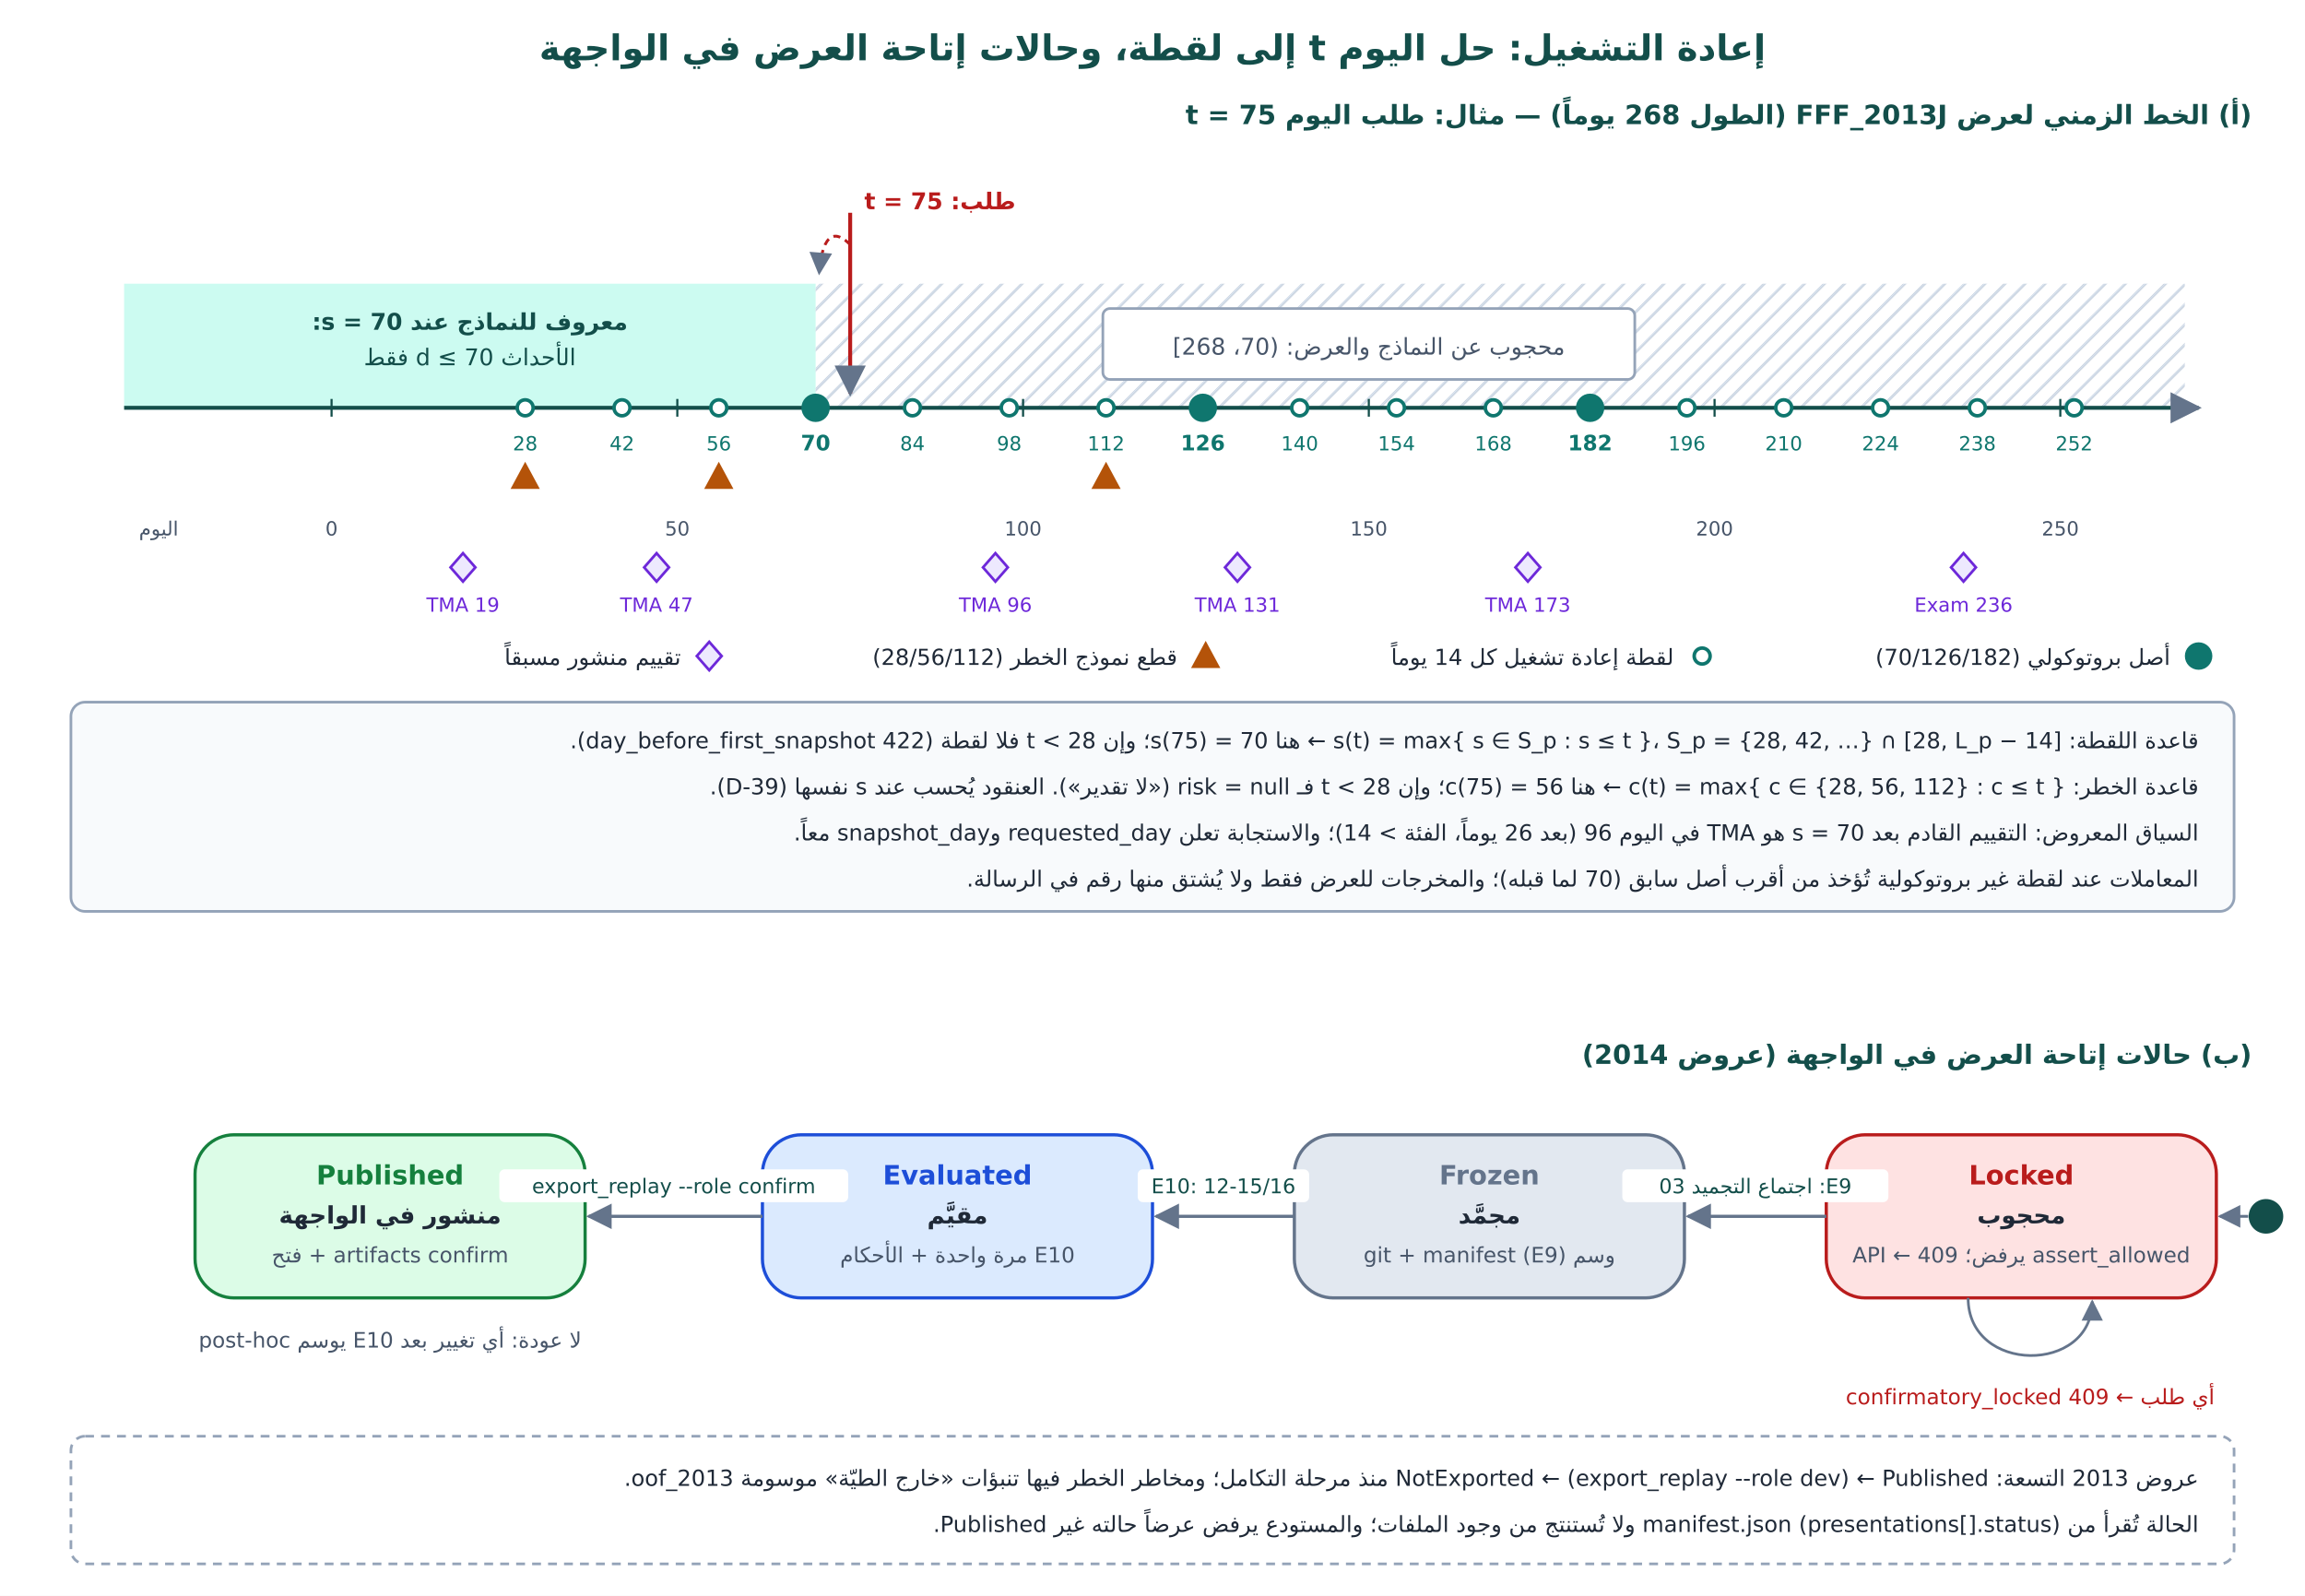
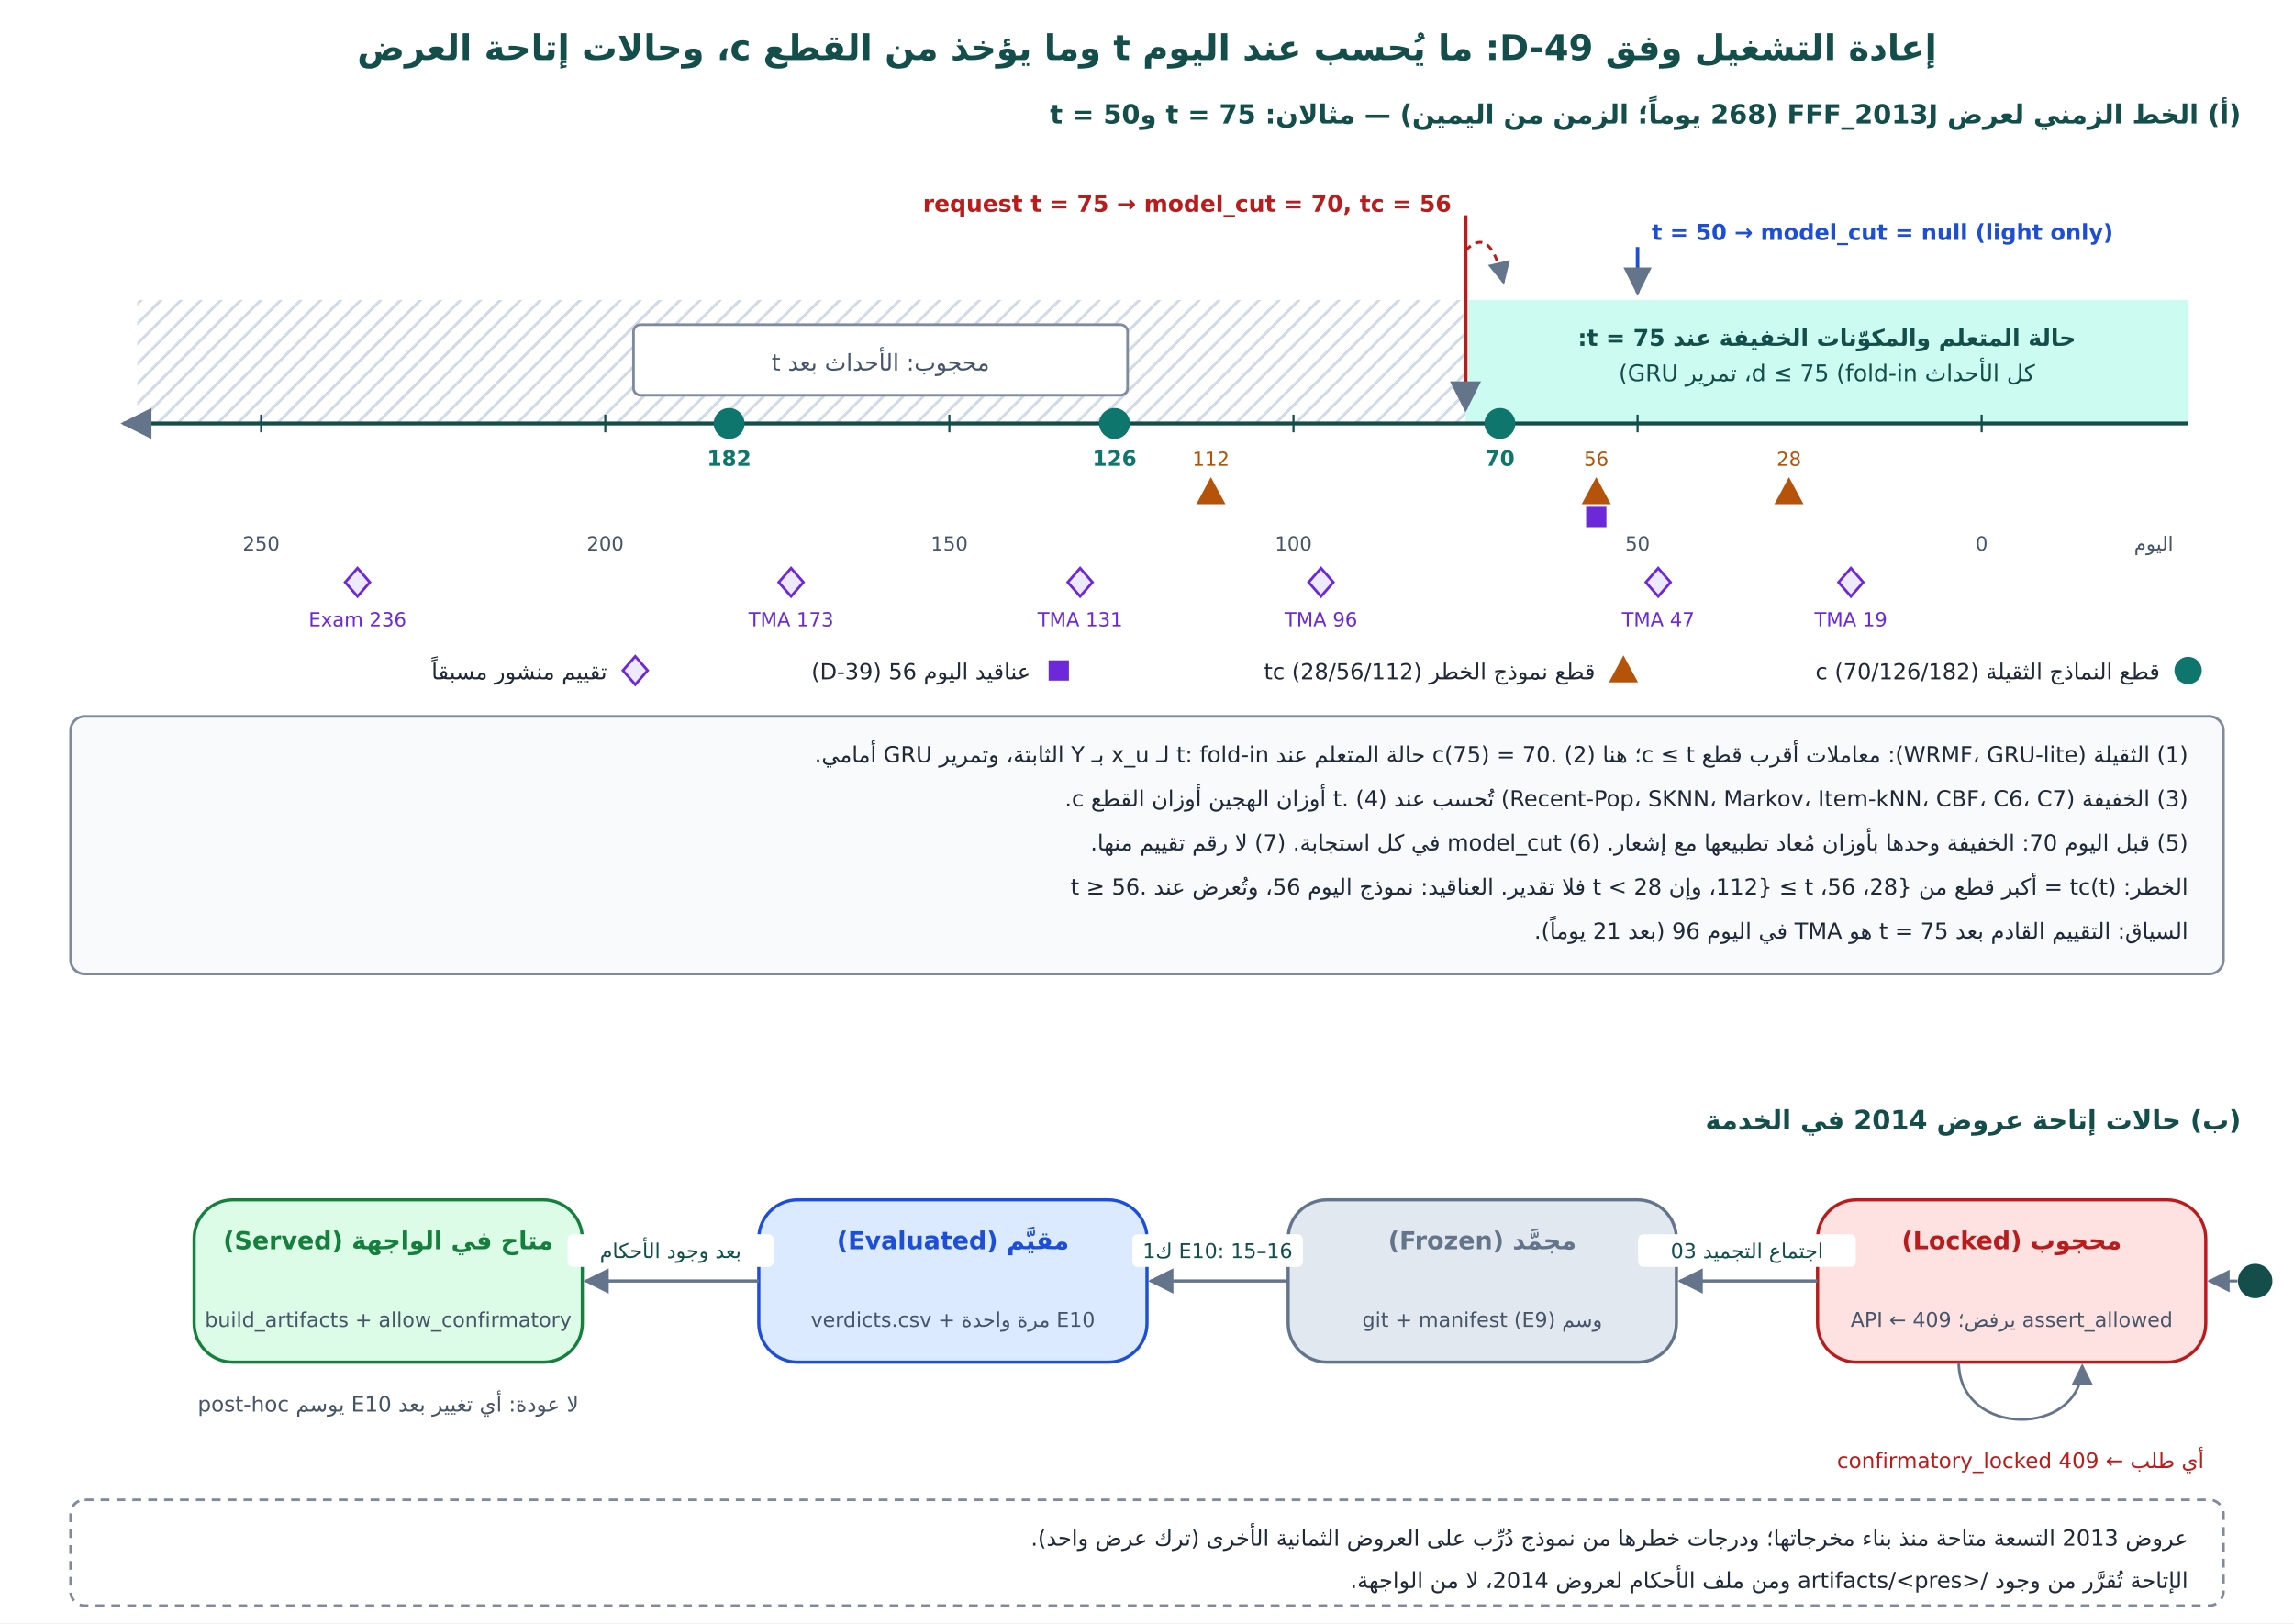
- <svg xmlns="http://www.w3.org/2000/svg" width="1300" height="900" viewBox="0 0 1300 900" font-family="DejaVu Sans, Arial, sans-serif">
+ <svg xmlns="http://www.w3.org/2000/svg" width="1300" height="920" viewBox="0 0 1300 920" font-family="DejaVu Sans, Arial, sans-serif">
  <defs>
    <marker id="arr" viewBox="0 0 10 10" refX="9" refY="5" markerWidth="8" markerHeight="8" orient="auto-start-reverse">
      <path d="M0,0 L10,5 L0,10 z" fill="#64748B" />
    </marker>
    <marker id="arrs" viewBox="0 0 10 10" refX="1" refY="5" markerWidth="8" markerHeight="8" orient="auto-start-reverse">
      <path d="M0,0 L10,5 L0,10 z" fill="#64748B" />
    </marker>
    <marker id="arrp" viewBox="0 0 10 10" refX="9" refY="5" markerWidth="8" markerHeight="8" orient="auto-start-reverse">
      <path d="M0,0 L10,5 L0,10 z" fill="#0F766E" />
    </marker>
    <marker id="arra" viewBox="0 0 10 10" refX="9" refY="5" markerWidth="8" markerHeight="8" orient="auto-start-reverse">
      <path d="M0,0 L10,5 L0,10 z" fill="#B45309" />
    </marker>
    <marker id="open" viewBox="0 0 12 12" refX="11" refY="6" markerWidth="10" markerHeight="10" orient="auto-start-reverse">
      <path d="M0,0 L11,6 L0,12" fill="none" stroke="#64748B" stroke-width="1.5" />
    </marker>
  </defs>
-   <rect x="0" y="0" width="1300" height="900" fill="#ffffff" />
-   <text x="650" y="34" font-family="DejaVu Sans, Arial, sans-serif" font-size="20" font-weight="bold" fill="#134E4A" text-anchor="middle" direction="rtl">إعادة التشغيل: حل اليوم t إلى لقطة، وحالات إتاحة العرض في الواجهة</text>
-   <text x="1270" y="70" font-family="DejaVu Sans, Arial, sans-serif" font-size="15" font-weight="bold" fill="#134E4A" text-anchor="start" direction="rtl">(أ) الخط الزمني لعرض FFF_2013J (الطول 268 يوماً) — مثال: طلب اليوم t = 75</text>
-   <rect x="70.0" y="160" width="390.0" height="70" rx="0" fill="#CCFBF1" stroke="none" stroke-width="1.5" />
-   <text x="265.0" y="186" font-family="DejaVu Sans, Arial, sans-serif" font-size="13" font-weight="bold" fill="#134E4A" text-anchor="middle" direction="rtl">معروف للنماذج عند s = 70:</text>
-   <text x="265.0" y="206" font-family="DejaVu Sans, Arial, sans-serif" font-size="13" font-weight="normal" fill="#134E4A" text-anchor="middle" direction="rtl">الأحداث d ≤ 70 فقط</text>
+   <rect x="0" y="0" width="1300" height="920" fill="#ffffff" />
+   <text x="650" y="34" font-family="DejaVu Sans, Arial, sans-serif" font-size="20" font-weight="bold" fill="#134E4A" text-anchor="middle" direction="rtl">إعادة التشغيل وفق D-49: ما يُحسب عند اليوم t وما يؤخذ من القطع c، وحالات إتاحة العرض</text>
+   <text x="1270" y="70" font-family="DejaVu Sans, Arial, sans-serif" font-size="15" font-weight="bold" fill="#134E4A" text-anchor="start" direction="rtl">(أ) الخط الزمني لعرض FFF_2013J (268 يوماً؛ الزمن من اليمين) — مثالان: t = 75 وt = 50</text>
+   <rect x="830.5" y="170" width="409.5" height="70" rx="0" fill="#CCFBF1" stroke="none" stroke-width="1.5" />
+   <text x="1035.25" y="196" font-family="DejaVu Sans, Arial, sans-serif" font-size="13" font-weight="bold" fill="#134E4A" text-anchor="middle" direction="rtl">حالة المتعلم والمكوّنات الخفيفة عند t = 75:</text>
+   <text x="1035.25" y="216" font-family="DejaVu Sans, Arial, sans-serif" font-size="13" font-weight="normal" fill="#134E4A" text-anchor="middle" direction="rtl">كل الأحداث <tspan direction="ltr" unicode-bidi="isolate" style="direction:ltr;unicode-bidi:isolate">d ≤ 75 (fold-in</tspan>، تمرير GRU)</text>
  <pattern id="hatch" width="8" height="8" patternUnits="userSpaceOnUse" patternTransform="rotate(45)">
    <line x1="0" y1="0" x2="0" y2="8" stroke="#CBD5E1" stroke-width="3" />
  </pattern>
-   <rect x="460.0" y="160" width="772.2" height="70" fill="url(#hatch)" />
-   <rect x="622.0" y="174" width="300" height="40" rx="4" fill="#fff" stroke="#94A3B8" stroke-width="1.5" />
-   <text x="772.0" y="200" font-family="DejaVu Sans, Arial, sans-serif" font-size="13" font-weight="normal" fill="#475569" text-anchor="middle" direction="rtl">محجوب عن النماذج والعرض: (70، 268]</text>
-   <line x1="70.0" y1="230" x2="1240.0" y2="230" stroke="#134E4A" stroke-width="2.2" marker-end="url(#arr)" />
-   <line x1="187.0" y1="225" x2="187.0" y2="235" stroke="#134E4A" stroke-width="1.2" />
-   <text x="187.0" y="302" font-family="DejaVu Sans, Arial, sans-serif" font-size="11" font-weight="normal" fill="#475569" text-anchor="middle">0</text>
-   <line x1="382.0" y1="225" x2="382.0" y2="235" stroke="#134E4A" stroke-width="1.2" />
-   <text x="382.0" y="302" font-family="DejaVu Sans, Arial, sans-serif" font-size="11" font-weight="normal" fill="#475569" text-anchor="middle">50</text>
-   <line x1="577.0" y1="225" x2="577.0" y2="235" stroke="#134E4A" stroke-width="1.2" />
-   <text x="577.0" y="302" font-family="DejaVu Sans, Arial, sans-serif" font-size="11" font-weight="normal" fill="#475569" text-anchor="middle">100</text>
-   <line x1="772.0" y1="225" x2="772.0" y2="235" stroke="#134E4A" stroke-width="1.2" />
-   <text x="772.0" y="302" font-family="DejaVu Sans, Arial, sans-serif" font-size="11" font-weight="normal" fill="#475569" text-anchor="middle">150</text>
-   <line x1="967.0" y1="225" x2="967.0" y2="235" stroke="#134E4A" stroke-width="1.2" />
-   <text x="967.0" y="302" font-family="DejaVu Sans, Arial, sans-serif" font-size="11" font-weight="normal" fill="#475569" text-anchor="middle">200</text>
-   <line x1="1162.0" y1="225" x2="1162.0" y2="235" stroke="#134E4A" stroke-width="1.2" />
-   <text x="1162.0" y="302" font-family="DejaVu Sans, Arial, sans-serif" font-size="11" font-weight="normal" fill="#475569" text-anchor="middle">250</text>
-   <text x="89.5" y="302" font-family="DejaVu Sans, Arial, sans-serif" font-size="11" font-weight="normal" fill="#475569" text-anchor="middle" direction="rtl">اليوم</text>
-   <circle cx="296.2" cy="230" r="4.5" fill="#fff" stroke="#0F766E" stroke-width="2" />
-   <text x="296.2" y="254" font-family="DejaVu Sans, Arial, sans-serif" font-size="11" font-weight="normal" fill="#0F766E" text-anchor="middle">28</text>
-   <circle cx="350.8" cy="230" r="4.5" fill="#fff" stroke="#0F766E" stroke-width="2" />
-   <text x="350.8" y="254" font-family="DejaVu Sans, Arial, sans-serif" font-size="11" font-weight="normal" fill="#0F766E" text-anchor="middle">42</text>
-   <circle cx="405.4" cy="230" r="4.5" fill="#fff" stroke="#0F766E" stroke-width="2" />
-   <text x="405.4" y="254" font-family="DejaVu Sans, Arial, sans-serif" font-size="11" font-weight="normal" fill="#0F766E" text-anchor="middle">56</text>
-   <circle cx="460.0" cy="230" r="7" fill="#0F766E" stroke="#0F766E" stroke-width="2" />
-   <text x="460.0" y="254" font-family="DejaVu Sans, Arial, sans-serif" font-size="12" font-weight="bold" fill="#0F766E" text-anchor="middle">70</text>
-   <circle cx="514.6" cy="230" r="4.5" fill="#fff" stroke="#0F766E" stroke-width="2" />
-   <text x="514.6" y="254" font-family="DejaVu Sans, Arial, sans-serif" font-size="11" font-weight="normal" fill="#0F766E" text-anchor="middle">84</text>
-   <circle cx="569.2" cy="230" r="4.5" fill="#fff" stroke="#0F766E" stroke-width="2" />
-   <text x="569.2" y="254" font-family="DejaVu Sans, Arial, sans-serif" font-size="11" font-weight="normal" fill="#0F766E" text-anchor="middle">98</text>
-   <circle cx="623.8" cy="230" r="4.5" fill="#fff" stroke="#0F766E" stroke-width="2" />
-   <text x="623.8" y="254" font-family="DejaVu Sans, Arial, sans-serif" font-size="11" font-weight="normal" fill="#0F766E" text-anchor="middle">112</text>
-   <circle cx="678.4" cy="230" r="7" fill="#0F766E" stroke="#0F766E" stroke-width="2" />
-   <text x="678.4" y="254" font-family="DejaVu Sans, Arial, sans-serif" font-size="12" font-weight="bold" fill="#0F766E" text-anchor="middle">126</text>
-   <circle cx="733.0" cy="230" r="4.5" fill="#fff" stroke="#0F766E" stroke-width="2" />
-   <text x="733.0" y="254" font-family="DejaVu Sans, Arial, sans-serif" font-size="11" font-weight="normal" fill="#0F766E" text-anchor="middle">140</text>
-   <circle cx="787.6" cy="230" r="4.5" fill="#fff" stroke="#0F766E" stroke-width="2" />
-   <text x="787.6" y="254" font-family="DejaVu Sans, Arial, sans-serif" font-size="11" font-weight="normal" fill="#0F766E" text-anchor="middle">154</text>
-   <circle cx="842.2" cy="230" r="4.5" fill="#fff" stroke="#0F766E" stroke-width="2" />
-   <text x="842.2" y="254" font-family="DejaVu Sans, Arial, sans-serif" font-size="11" font-weight="normal" fill="#0F766E" text-anchor="middle">168</text>
-   <circle cx="896.8" cy="230" r="7" fill="#0F766E" stroke="#0F766E" stroke-width="2" />
-   <text x="896.8" y="254" font-family="DejaVu Sans, Arial, sans-serif" font-size="12" font-weight="bold" fill="#0F766E" text-anchor="middle">182</text>
-   <circle cx="951.4" cy="230" r="4.5" fill="#fff" stroke="#0F766E" stroke-width="2" />
-   <text x="951.4" y="254" font-family="DejaVu Sans, Arial, sans-serif" font-size="11" font-weight="normal" fill="#0F766E" text-anchor="middle">196</text>
-   <circle cx="1006.0" cy="230" r="4.5" fill="#fff" stroke="#0F766E" stroke-width="2" />
-   <text x="1006.0" y="254" font-family="DejaVu Sans, Arial, sans-serif" font-size="11" font-weight="normal" fill="#0F766E" text-anchor="middle">210</text>
-   <circle cx="1060.6" cy="230" r="4.5" fill="#fff" stroke="#0F766E" stroke-width="2" />
-   <text x="1060.6" y="254" font-family="DejaVu Sans, Arial, sans-serif" font-size="11" font-weight="normal" fill="#0F766E" text-anchor="middle">224</text>
-   <circle cx="1115.2" cy="230" r="4.5" fill="#fff" stroke="#0F766E" stroke-width="2" />
-   <text x="1115.2" y="254" font-family="DejaVu Sans, Arial, sans-serif" font-size="11" font-weight="normal" fill="#0F766E" text-anchor="middle">238</text>
-   <circle cx="1169.8" cy="230" r="4.5" fill="#fff" stroke="#0F766E" stroke-width="2" />
-   <text x="1169.8" y="254" font-family="DejaVu Sans, Arial, sans-serif" font-size="11" font-weight="normal" fill="#0F766E" text-anchor="middle">252</text>
-   <polygon points="296.2,262 289.2,275 303.2,275" fill="#B45309" stroke="#B45309" stroke-width="1.5" />
-   <polygon points="405.4,262 398.4,275 412.4,275" fill="#B45309" stroke="#B45309" stroke-width="1.5" />
-   <polygon points="623.8,262 616.8,275 630.8,275" fill="#B45309" stroke="#B45309" stroke-width="1.5" />
-   <polygon points="261.1,312 268.1,320 261.1,328 254.1,320" fill="#EDE9FE" stroke="#6D28D9" stroke-width="1.5" />
-   <text x="261.1" y="345" font-family="DejaVu Sans, Arial, sans-serif" font-size="11" font-weight="normal" fill="#6D28D9" text-anchor="middle">TMA 19</text>
-   <polygon points="370.3,312 377.3,320 370.3,328 363.3,320" fill="#EDE9FE" stroke="#6D28D9" stroke-width="1.5" />
-   <text x="370.3" y="345" font-family="DejaVu Sans, Arial, sans-serif" font-size="11" font-weight="normal" fill="#6D28D9" text-anchor="middle">TMA 47</text>
-   <polygon points="561.4,312 568.4,320 561.4,328 554.4,320" fill="#EDE9FE" stroke="#6D28D9" stroke-width="1.5" />
-   <text x="561.4" y="345" font-family="DejaVu Sans, Arial, sans-serif" font-size="11" font-weight="normal" fill="#6D28D9" text-anchor="middle">TMA 96</text>
-   <polygon points="697.9,312 704.9,320 697.9,328 690.9,320" fill="#EDE9FE" stroke="#6D28D9" stroke-width="1.5" />
-   <text x="697.9" y="345" font-family="DejaVu Sans, Arial, sans-serif" font-size="11" font-weight="normal" fill="#6D28D9" text-anchor="middle">TMA 131</text>
-   <polygon points="861.7,312 868.7,320 861.7,328 854.7,320" fill="#EDE9FE" stroke="#6D28D9" stroke-width="1.5" />
-   <text x="861.7" y="345" font-family="DejaVu Sans, Arial, sans-serif" font-size="11" font-weight="normal" fill="#6D28D9" text-anchor="middle">TMA 173</text>
-   <polygon points="1107.4,312 1114.4,320 1107.4,328 1100.4,320" fill="#EDE9FE" stroke="#6D28D9" stroke-width="1.5" />
-   <text x="1107.4" y="345" font-family="DejaVu Sans, Arial, sans-serif" font-size="11" font-weight="normal" fill="#6D28D9" text-anchor="middle">Exam 236</text>
-   <line x1="479.5" y1="120" x2="479.5" y2="222" stroke="#B91C1C" stroke-width="2.2" marker-end="url(#arr)" />
-   <text x="487.5" y="118" font-family="DejaVu Sans, Arial, sans-serif" font-size="13" font-weight="bold" fill="#B91C1C" text-anchor="end" direction="rtl">طلب: t = 75</text>
-   <path d="M479.5,138 C471.7,130 463.9,130 462.0,154" fill="none" stroke="#B91C1C" stroke-width="1.6" stroke-dasharray="4 3" marker-end="url(#arr)" />
-   <circle cx="1240" cy="370" r="7" fill="#0F766E" stroke="#0F766E" stroke-width="1.5" />
-   <text x="1224" y="375" font-family="DejaVu Sans, Arial, sans-serif" font-size="12.5" font-weight="normal" fill="#1F2937" text-anchor="start" direction="rtl">أصل بروتوكولي (70/126/182)</text>
-   <circle cx="960" cy="370" r="4.5" fill="#fff" stroke="#0F766E" stroke-width="2" />
-   <text x="944" y="375" font-family="DejaVu Sans, Arial, sans-serif" font-size="12.5" font-weight="normal" fill="#1F2937" text-anchor="start" direction="rtl">لقطة إعادة تشغيل كل 14 يوماً</text>
-   <polygon points="680,363 673,376 687,376" fill="#B45309" stroke="#B45309" stroke-width="1.5" />
-   <text x="664" y="375" font-family="DejaVu Sans, Arial, sans-serif" font-size="12.5" font-weight="normal" fill="#1F2937" text-anchor="start" direction="rtl">قطع نموذج الخطر (28/56/112)</text>
-   <polygon points="400,362 407,370 400,378 393,370" fill="#EDE9FE" stroke="#6D28D9" stroke-width="1.5" />
-   <text x="384" y="375" font-family="DejaVu Sans, Arial, sans-serif" font-size="12.5" font-weight="normal" fill="#1F2937" text-anchor="start" direction="rtl">تقييم منشور مسبقاً</text>
-   <rect x="40" y="396" width="1220" height="118" rx="8" fill="#F8FAFC" stroke="#94A3B8" stroke-width="1.5" />
-   <text x="1240" y="422" font-family="DejaVu Sans, Arial, sans-serif" font-size="12.5" font-weight="normal" fill="#1F2937" text-anchor="start" direction="rtl">قاعدة اللقطة: s(t) = max{ s ∈ S_p : s ≤ t }،  S_p = {28, 42, …} ∩ [28, L_p − 14]  ← هنا s(75) = 70؛ وإن t &lt; 28 فلا لقطة (422 day_before_first_snapshot).</text>
-   <text x="1240" y="448" font-family="DejaVu Sans, Arial, sans-serif" font-size="12.5" font-weight="normal" fill="#1F2937" text-anchor="start" direction="rtl">قاعدة الخطر: c(t) = max{ c ∈ {28, 56, 112} : c ≤ t } ← هنا c(75) = 56؛ وإن t &lt; 28 فـ risk = null («لا تقدير»). العنقود يُحسب عند s نفسها (D-39).</text>
-   <text x="1240" y="474" font-family="DejaVu Sans, Arial, sans-serif" font-size="12.5" font-weight="normal" fill="#1F2937" text-anchor="start" direction="rtl">السياق المعروض: التقييم القادم بعد s = 70 هو TMA في اليوم 96 (بعد 26 يوماً، الفئة &gt; 14)؛ والاستجابة تعلن requested_day وsnapshot_day معاً.</text>
-   <text x="1240" y="500" font-family="DejaVu Sans, Arial, sans-serif" font-size="12.5" font-weight="normal" fill="#1F2937" text-anchor="start" direction="rtl">المعاملات عند لقطة غير بروتوكولية تُؤخذ من أقرب أصل سابق (70 لما قبله)؛ والمخرجات للعرض فقط ولا يُشتق منها رقم في الرسالة.</text>
-   <text x="1270" y="600" font-family="DejaVu Sans, Arial, sans-serif" font-size="15" font-weight="bold" fill="#134E4A" text-anchor="start" direction="rtl">(ب) حالات إتاحة العرض في الواجهة (عروض 2014)</text>
-   <rect x="1030" y="640" width="220" height="92" rx="22" fill="#FEE2E2" stroke="#B91C1C" stroke-width="1.8" />
-   <text x="1140" y="668" font-family="DejaVu Sans, Arial, sans-serif" font-size="15" font-weight="bold" fill="#B91C1C" text-anchor="middle">Locked</text>
-   <text x="1140" y="690" font-family="DejaVu Sans, Arial, sans-serif" font-size="13.5" font-weight="bold" fill="#1F2937" text-anchor="middle" direction="rtl">محجوب</text>
-   <text x="1140" y="712" font-family="DejaVu Sans, Arial, sans-serif" font-size="12" font-weight="normal" fill="#475569" text-anchor="middle" direction="rtl">assert_allowed يرفض؛ API ← 409</text>
-   <rect x="730" y="640" width="220" height="92" rx="22" fill="#E2E8F0" stroke="#64748B" stroke-width="1.8" />
-   <text x="840" y="668" font-family="DejaVu Sans, Arial, sans-serif" font-size="15" font-weight="bold" fill="#64748B" text-anchor="middle">Frozen</text>
-   <text x="840" y="690" font-family="DejaVu Sans, Arial, sans-serif" font-size="13.5" font-weight="bold" fill="#1F2937" text-anchor="middle" direction="rtl">مجمَّد</text>
-   <text x="840" y="712" font-family="DejaVu Sans, Arial, sans-serif" font-size="12" font-weight="normal" fill="#475569" text-anchor="middle" direction="rtl">وسم git + manifest (E9)</text>
-   <rect x="430" y="640" width="220" height="92" rx="22" fill="#DBEAFE" stroke="#1D4ED8" stroke-width="1.8" />
-   <text x="540" y="668" font-family="DejaVu Sans, Arial, sans-serif" font-size="15" font-weight="bold" fill="#1D4ED8" text-anchor="middle">Evaluated</text>
-   <text x="540" y="690" font-family="DejaVu Sans, Arial, sans-serif" font-size="13.5" font-weight="bold" fill="#1F2937" text-anchor="middle" direction="rtl">مقيَّم</text>
-   <text x="540" y="712" font-family="DejaVu Sans, Arial, sans-serif" font-size="12" font-weight="normal" fill="#475569" text-anchor="middle" direction="rtl">E10 مرة واحدة + الأحكام</text>
-   <rect x="110" y="640" width="220" height="92" rx="22" fill="#DCFCE7" stroke="#15803D" stroke-width="1.8" />
-   <text x="220" y="668" font-family="DejaVu Sans, Arial, sans-serif" font-size="15" font-weight="bold" fill="#15803D" text-anchor="middle">Published</text>
-   <text x="220" y="690" font-family="DejaVu Sans, Arial, sans-serif" font-size="13.5" font-weight="bold" fill="#1F2937" text-anchor="middle" direction="rtl">منشور في الواجهة</text>
-   <text x="220" y="712" font-family="DejaVu Sans, Arial, sans-serif" font-size="12" font-weight="normal" fill="#475569" text-anchor="middle" direction="rtl">artifacts confirm + فتح</text>
-   <circle cx="1278" cy="686" r="9" fill="#134E4A" stroke="#134E4A" stroke-width="1.5" />
-   <line x1="1268" y1="686" x2="1252" y2="686" stroke="#64748B" stroke-width="1.6" marker-end="url(#arr)" />
-   <line x1="1030" y1="686" x2="952" y2="686" stroke="#64748B" stroke-width="1.8" marker-end="url(#arr)" />
-   <rect x="914.965" y="659.5" width="150.07" height="18.5" rx="3" fill="#fff" stroke="#fff" stroke-width="0" />
-   <text x="990.0" y="673" font-family="DejaVu Sans, Arial, sans-serif" font-size="11.5" font-weight="normal" fill="#134E4A" text-anchor="middle" direction="rtl">E9: اجتماع التجميد 03</text>
-   <line x1="730" y1="686" x2="652" y2="686" stroke="#64748B" stroke-width="1.8" marker-end="url(#arr)" />
-   <rect x="641.645" y="659.5" width="96.71" height="18.5" rx="3" fill="#fff" stroke="#fff" stroke-width="0" />
-   <text x="690.0" y="673" font-family="DejaVu Sans, Arial, sans-serif" font-size="11.5" font-weight="normal" fill="#134E4A" text-anchor="middle">E10: 12-15/16</text>
-   <line x1="430" y1="686" x2="332" y2="686" stroke="#64748B" stroke-width="1.8" marker-end="url(#arr)" />
-   <rect x="281.62" y="659.5" width="196.76" height="18.5" rx="3" fill="#fff" stroke="#fff" stroke-width="0" />
-   <text x="380.0" y="673" font-family="DejaVu Sans, Arial, sans-serif" font-size="11.5" font-weight="normal" fill="#134E4A" text-anchor="middle">export_replay --role confirm</text>
-   <path d="M1110,732 C1110,775 1180,775 1180,734" fill="none" stroke="#64748B" stroke-width="1.5" marker-end="url(#arr)" />
-   <text x="1145" y="792" font-family="DejaVu Sans, Arial, sans-serif" font-size="12" font-weight="normal" fill="#B91C1C" text-anchor="middle" direction="rtl">أي طلب ← 409 confirmatory_locked</text>
-   <text x="220" y="760" font-family="DejaVu Sans, Arial, sans-serif" font-size="12" font-weight="normal" fill="#475569" text-anchor="middle" direction="rtl">لا عودة: أي تغيير بعد E10 يوسم post-hoc</text>
-   <rect x="40" y="810" width="1220" height="72" rx="8" fill="#fff" stroke="#94A3B8" stroke-width="1.5" stroke-dasharray="5 4" />
-   <text x="1240" y="838" font-family="DejaVu Sans, Arial, sans-serif" font-size="12.5" font-weight="normal" fill="#1F2937" text-anchor="start" direction="rtl">عروض 2013 التسعة: NotExported ← (export_replay --role dev) ← Published منذ مرحلة التكامل؛ ومخاطر الخطر فيها تنبؤات «خارج الطيّة» موسومة oof_2013.</text>
-   <text x="1240" y="864" font-family="DejaVu Sans, Arial, sans-serif" font-size="12.5" font-weight="normal" fill="#1F2937" text-anchor="start" direction="rtl">الحالة تُقرأ من manifest.json (presentations[].status) ولا تُستنتج من وجود الملفات؛ والمستودع يرفض عرضاً حالته غير Published.</text>
+   <rect x="77.8" y="170" width="752.7" height="70" fill="url(#hatch)" />
+   <rect x="359.0" y="184" width="280" height="40" rx="4" fill="#fff" stroke="#7F8A9C" stroke-width="1.5" />
+   <text x="499.0" y="210" font-family="DejaVu Sans, Arial, sans-serif" font-size="13" font-weight="normal" fill="#475569" text-anchor="middle" direction="rtl">محجوب: الأحداث بعد t</text>
+   <line x1="1240.0" y1="240" x2="70.0" y2="240" stroke="#134E4A" stroke-width="2.2" marker-end="url(#arr)" />
+   <line x1="1123.0" y1="235" x2="1123.0" y2="245" stroke="#134E4A" stroke-width="1.2" />
+   <text x="1123.0" y="312" font-family="DejaVu Sans, Arial, sans-serif" font-size="11" font-weight="normal" fill="#475569" text-anchor="middle">0</text>
+   <line x1="928.0" y1="235" x2="928.0" y2="245" stroke="#134E4A" stroke-width="1.2" />
+   <text x="928.0" y="312" font-family="DejaVu Sans, Arial, sans-serif" font-size="11" font-weight="normal" fill="#475569" text-anchor="middle">50</text>
+   <line x1="733.0" y1="235" x2="733.0" y2="245" stroke="#134E4A" stroke-width="1.2" />
+   <text x="733.0" y="312" font-family="DejaVu Sans, Arial, sans-serif" font-size="11" font-weight="normal" fill="#475569" text-anchor="middle">100</text>
+   <line x1="538.0" y1="235" x2="538.0" y2="245" stroke="#134E4A" stroke-width="1.2" />
+   <text x="538.0" y="312" font-family="DejaVu Sans, Arial, sans-serif" font-size="11" font-weight="normal" fill="#475569" text-anchor="middle">150</text>
+   <line x1="343.0" y1="235" x2="343.0" y2="245" stroke="#134E4A" stroke-width="1.2" />
+   <text x="343.0" y="312" font-family="DejaVu Sans, Arial, sans-serif" font-size="11" font-weight="normal" fill="#475569" text-anchor="middle">200</text>
+   <line x1="148.0" y1="235" x2="148.0" y2="245" stroke="#134E4A" stroke-width="1.2" />
+   <text x="148.0" y="312" font-family="DejaVu Sans, Arial, sans-serif" font-size="11" font-weight="normal" fill="#475569" text-anchor="middle">250</text>
+   <text x="1220.5" y="312" font-family="DejaVu Sans, Arial, sans-serif" font-size="11" font-weight="normal" fill="#475569" text-anchor="middle" direction="rtl">اليوم</text>
+   <circle cx="850.0" cy="240" r="8" fill="#0F766E" stroke="#0F766E" stroke-width="1.5" />
+   <text x="850.0" y="264" font-family="DejaVu Sans, Arial, sans-serif" font-size="12" font-weight="bold" fill="#0F766E" text-anchor="middle">70</text>
+   <circle cx="631.6" cy="240" r="8" fill="#0F766E" stroke="#0F766E" stroke-width="1.5" />
+   <text x="631.6" y="264" font-family="DejaVu Sans, Arial, sans-serif" font-size="12" font-weight="bold" fill="#0F766E" text-anchor="middle">126</text>
+   <circle cx="413.2" cy="240" r="8" fill="#0F766E" stroke="#0F766E" stroke-width="1.5" />
+   <text x="413.2" y="264" font-family="DejaVu Sans, Arial, sans-serif" font-size="12" font-weight="bold" fill="#0F766E" text-anchor="middle">182</text>
+   <polygon points="1013.8,272 1006.8,285 1020.8,285" fill="#B45309" stroke="#B45309" stroke-width="1.5" />
+   <text x="1013.8" y="264" font-family="DejaVu Sans, Arial, sans-serif" font-size="11" font-weight="normal" fill="#B45309" text-anchor="middle">28</text>
+   <polygon points="904.6,272 897.6,285 911.6,285" fill="#B45309" stroke="#B45309" stroke-width="1.5" />
+   <text x="904.6" y="264" font-family="DejaVu Sans, Arial, sans-serif" font-size="11" font-weight="normal" fill="#B45309" text-anchor="middle">56</text>
+   <polygon points="686.2,272 679.2,285 693.2,285" fill="#B45309" stroke="#B45309" stroke-width="1.5" />
+   <text x="686.2" y="264" font-family="DejaVu Sans, Arial, sans-serif" font-size="11" font-weight="normal" fill="#B45309" text-anchor="middle">112</text>
+   <rect x="899.6" y="288" width="10" height="10" rx="0" fill="#6D28D9" stroke="#6D28D9" stroke-width="1.5" />
+   <polygon points="1048.9,322 1055.9,330 1048.9,338 1041.9,330" fill="#EDE9FE" stroke="#6D28D9" stroke-width="1.5" />
+   <text x="1048.9" y="355" font-family="DejaVu Sans, Arial, sans-serif" font-size="11" font-weight="normal" fill="#6D28D9" text-anchor="middle">TMA 19</text>
+   <polygon points="939.7,322 946.7,330 939.7,338 932.7,330" fill="#EDE9FE" stroke="#6D28D9" stroke-width="1.5" />
+   <text x="939.7" y="355" font-family="DejaVu Sans, Arial, sans-serif" font-size="11" font-weight="normal" fill="#6D28D9" text-anchor="middle">TMA 47</text>
+   <polygon points="748.6,322 755.6,330 748.6,338 741.6,330" fill="#EDE9FE" stroke="#6D28D9" stroke-width="1.5" />
+   <text x="748.6" y="355" font-family="DejaVu Sans, Arial, sans-serif" font-size="11" font-weight="normal" fill="#6D28D9" text-anchor="middle">TMA 96</text>
+   <polygon points="612.1,322 619.1,330 612.1,338 605.1,330" fill="#EDE9FE" stroke="#6D28D9" stroke-width="1.5" />
+   <text x="612.1" y="355" font-family="DejaVu Sans, Arial, sans-serif" font-size="11" font-weight="normal" fill="#6D28D9" text-anchor="middle">TMA 131</text>
+   <polygon points="448.3,322 455.3,330 448.3,338 441.3,330" fill="#EDE9FE" stroke="#6D28D9" stroke-width="1.5" />
+   <text x="448.3" y="355" font-family="DejaVu Sans, Arial, sans-serif" font-size="11" font-weight="normal" fill="#6D28D9" text-anchor="middle">TMA 173</text>
+   <polygon points="202.6,322 209.6,330 202.6,338 195.6,330" fill="#EDE9FE" stroke="#6D28D9" stroke-width="1.5" />
+   <text x="202.6" y="355" font-family="DejaVu Sans, Arial, sans-serif" font-size="11" font-weight="normal" fill="#6D28D9" text-anchor="middle">Exam 236</text>
+   <line x1="830.5" y1="122" x2="830.5" y2="232" stroke="#B91C1C" stroke-width="2.2" marker-end="url(#arr)" />
+   <text x="822.5" y="120" font-family="DejaVu Sans, Arial, sans-serif" font-size="13" font-weight="bold" fill="#B91C1C" text-anchor="end">request t = 75 → model_cut = 70, tc = 56</text>
+   <path d="M830.5,142 C838.3,134 846.1,134 852.0,160" fill="none" stroke="#B91C1C" stroke-width="1.6" stroke-dasharray="4 3" marker-end="url(#arr)" />
+   <line x1="928.0" y1="140" x2="928.0" y2="166" stroke="#1D4ED8" stroke-width="2" marker-end="url(#arr)" />
+   <text x="936.0" y="136" font-family="DejaVu Sans, Arial, sans-serif" font-size="12.5" font-weight="bold" fill="#1D4ED8" text-anchor="start">t = 50 → model_cut = null (light only)</text>
+   <circle cx="1240" cy="380" r="7" fill="#0F766E" stroke="#0F766E" stroke-width="1.5" />
+   <text x="1224" y="385" font-family="DejaVu Sans, Arial, sans-serif" font-size="12.5" font-weight="normal" fill="#1F2937" text-anchor="start" direction="rtl">قطع النماذج الثقيلة c (70/126/182)</text>
+   <polygon points="920,373 913,386 927,386" fill="#B45309" stroke="#B45309" stroke-width="1.5" />
+   <text x="904" y="385" font-family="DejaVu Sans, Arial, sans-serif" font-size="12.5" font-weight="normal" fill="#1F2937" text-anchor="start" direction="rtl">قطع نموذج الخطر tc (28/56/112)</text>
+   <rect x="595" y="375" width="10" height="10" rx="0" fill="#6D28D9" stroke="#6D28D9" stroke-width="1.5" />
+   <text x="584" y="385" font-family="DejaVu Sans, Arial, sans-serif" font-size="12.5" font-weight="normal" fill="#1F2937" text-anchor="start" direction="rtl">عناقيد اليوم 56 (D-39)</text>
+   <polygon points="360,372 367,380 360,388 353,380" fill="#EDE9FE" stroke="#6D28D9" stroke-width="1.5" />
+   <text x="344" y="385" font-family="DejaVu Sans, Arial, sans-serif" font-size="12.5" font-weight="normal" fill="#1F2937" text-anchor="start" direction="rtl">تقييم منشور مسبقاً</text>
+   <rect x="40" y="406" width="1220" height="146" rx="8" fill="#F8FAFC" stroke="#7F8A9C" stroke-width="1.5" />
+   <text x="1240" y="432" font-family="DejaVu Sans, Arial, sans-serif" font-size="12.5" font-weight="normal" fill="#1F2937" text-anchor="start" direction="rtl">(1) الثقيلة (WRMF، GRU-lite): معاملات أقرب قطع <tspan direction="ltr" unicode-bidi="isolate" style="direction:ltr;unicode-bidi:isolate">c ≤ t</tspan>؛ هنا c(75) = 70. (2) حالة المتعلم عند t: fold-in لـ x_u بـ Y الثابتة، وتمرير GRU أمامي.</text>
+   <text x="1240" y="457" font-family="DejaVu Sans, Arial, sans-serif" font-size="12.5" font-weight="normal" fill="#1F2937" text-anchor="start" direction="rtl">(3) الخفيفة (Recent-Pop، SKNN، Markov، Item-kNN، CBF، C6، C7) تُحسب عند t. (4) أوزان الهجين أوزان القطع c.</text>
+   <text x="1240" y="482" font-family="DejaVu Sans, Arial, sans-serif" font-size="12.5" font-weight="normal" fill="#1F2937" text-anchor="start" direction="rtl">(5) قبل اليوم 70: الخفيفة وحدها بأوزان مُعاد تطبيعها مع إشعار. (6) model_cut في كل استجابة. (7) لا رقم تقييم منها.</text>
+   <text x="1240" y="507" font-family="DejaVu Sans, Arial, sans-serif" font-size="12.5" font-weight="normal" fill="#1F2937" text-anchor="start" direction="rtl">الخطر: tc(t) = أكبر قطع من {28، 56، <tspan direction="ltr" unicode-bidi="isolate" style="direction:ltr;unicode-bidi:isolate">112} ≤ t</tspan>، وإن <tspan direction="ltr" unicode-bidi="isolate" style="direction:ltr;unicode-bidi:isolate">t &lt; 28</tspan> فلا تقدير. العناقيد: نموذج اليوم 56، وتُعرض عند <tspan direction="ltr" unicode-bidi="isolate" style="direction:ltr;unicode-bidi:isolate">t ≥ 56.</tspan>
+   </text>
+   <text x="1240" y="532" font-family="DejaVu Sans, Arial, sans-serif" font-size="12.5" font-weight="normal" fill="#1F2937" text-anchor="start" direction="rtl">السياق: التقييم القادم بعد t = 75 هو TMA في اليوم 96 (بعد 21 يوماً).</text>
+   <text x="1270" y="640" font-family="DejaVu Sans, Arial, sans-serif" font-size="15" font-weight="bold" fill="#134E4A" text-anchor="start" direction="rtl">(ب) حالات إتاحة عروض 2014 في الخدمة</text>
+   <rect x="1030" y="680" width="220" height="92" rx="22" fill="#FEE2E2" stroke="#B91C1C" stroke-width="1.8" />
+   <text x="1140" y="708" font-family="DejaVu Sans, Arial, sans-serif" font-size="14" font-weight="bold" fill="#B91C1C" text-anchor="middle" direction="rtl">محجوب (Locked)</text>
+   <text x="1140" y="752" font-family="DejaVu Sans, Arial, sans-serif" font-size="11.5" font-weight="normal" fill="#475569" text-anchor="middle" direction="rtl">assert_allowed يرفض؛ API ← 409</text>
+   <rect x="730" y="680" width="220" height="92" rx="22" fill="#E2E8F0" stroke="#64748B" stroke-width="1.8" />
+   <text x="840" y="708" font-family="DejaVu Sans, Arial, sans-serif" font-size="14" font-weight="bold" fill="#64748B" text-anchor="middle" direction="rtl">مجمَّد (Frozen)</text>
+   <text x="840" y="752" font-family="DejaVu Sans, Arial, sans-serif" font-size="11.5" font-weight="normal" fill="#475569" text-anchor="middle" direction="rtl">وسم git + manifest (E9)</text>
+   <rect x="430" y="680" width="220" height="92" rx="22" fill="#DBEAFE" stroke="#1D4ED8" stroke-width="1.8" />
+   <text x="540" y="708" font-family="DejaVu Sans, Arial, sans-serif" font-size="14" font-weight="bold" fill="#1D4ED8" text-anchor="middle" direction="rtl">مقيَّم (Evaluated)</text>
+   <text x="540" y="752" font-family="DejaVu Sans, Arial, sans-serif" font-size="11.5" font-weight="normal" fill="#475569" text-anchor="middle" direction="rtl">E10 مرة واحدة + verdicts.csv</text>
+   <rect x="110" y="680" width="220" height="92" rx="22" fill="#DCFCE7" stroke="#15803D" stroke-width="1.8" />
+   <text x="220" y="708" font-family="DejaVu Sans, Arial, sans-serif" font-size="14" font-weight="bold" fill="#15803D" text-anchor="middle" direction="rtl">متاح في الواجهة (Served)</text>
+   <text x="220" y="752" font-family="DejaVu Sans, Arial, sans-serif" font-size="11.5" font-weight="normal" fill="#475569" text-anchor="middle">build_artifacts + allow_confirmatory</text>
+   <circle cx="1278" cy="726" r="9" fill="#134E4A" stroke="#134E4A" stroke-width="1.5" />
+   <line x1="1268" y1="726" x2="1252" y2="726" stroke="#64748B" stroke-width="1.6" marker-end="url(#arr)" />
+   <line x1="1030" y1="726" x2="952" y2="726" stroke="#64748B" stroke-width="1.8" marker-end="url(#arr)" />
+   <rect x="928.305" y="699.5" width="123.39" height="18.5" rx="3" fill="#fff" stroke="#fff" stroke-width="0" />
+   <text x="990.0" y="713" font-family="DejaVu Sans, Arial, sans-serif" font-size="11.5" font-weight="normal" fill="#134E4A" text-anchor="middle" direction="rtl">اجتماع التجميد 03</text>
+   <line x1="730" y1="726" x2="652" y2="726" stroke="#64748B" stroke-width="1.8" marker-end="url(#arr)" />
+   <rect x="641.645" y="699.5" width="96.71" height="18.5" rx="3" fill="#fff" stroke="#fff" stroke-width="0" />
+   <text x="690.0" y="713" font-family="DejaVu Sans, Arial, sans-serif" font-size="11.5" font-weight="normal" fill="#134E4A" text-anchor="middle" direction="rtl">E10: 15–16 ك1</text>
+   <line x1="430" y1="726" x2="332" y2="726" stroke="#64748B" stroke-width="1.8" marker-end="url(#arr)" />
+   <rect x="321.64" y="699.5" width="116.72" height="18.5" rx="3" fill="#fff" stroke="#fff" stroke-width="0" />
+   <text x="380.0" y="713" font-family="DejaVu Sans, Arial, sans-serif" font-size="11.5" font-weight="normal" fill="#134E4A" text-anchor="middle" direction="rtl">بعد وجود الأحكام</text>
+   <path d="M1110,772 C1110,815 1180,815 1180,774" fill="none" stroke="#64748B" stroke-width="1.5" marker-end="url(#arr)" />
+   <text x="1145" y="832" font-family="DejaVu Sans, Arial, sans-serif" font-size="12" font-weight="normal" fill="#B91C1C" text-anchor="middle" direction="rtl">أي طلب ← 409 confirmatory_locked</text>
+   <text x="220" y="800" font-family="DejaVu Sans, Arial, sans-serif" font-size="12" font-weight="normal" fill="#475569" text-anchor="middle" direction="rtl">لا عودة: أي تغيير بعد E10 يوسم post-hoc</text>
+   <rect x="40" y="850" width="1220" height="60" rx="8" fill="#fff" stroke="#7F8A9C" stroke-width="1.5" stroke-dasharray="5 4" />
+   <text x="1240" y="876" font-family="DejaVu Sans, Arial, sans-serif" font-size="12.5" font-weight="normal" fill="#1F2937" text-anchor="start" direction="rtl">عروض 2013 التسعة متاحة منذ بناء مخرجاتها؛ ودرجات خطرها من نموذج دُرِّب على العروض الثمانية الأخرى (ترك عرض واحد).</text>
+   <text x="1240" y="900" font-family="DejaVu Sans, Arial, sans-serif" font-size="12.5" font-weight="normal" fill="#1F2937" text-anchor="start" direction="rtl">الإتاحة تُقرَّر من وجود <tspan direction="ltr" unicode-bidi="isolate" style="direction:ltr;unicode-bidi:isolate">artifacts/&lt;pres&gt;/</tspan> ومن ملف الأحكام لعروض 2014، لا من الواجهة.</text>
</svg>
